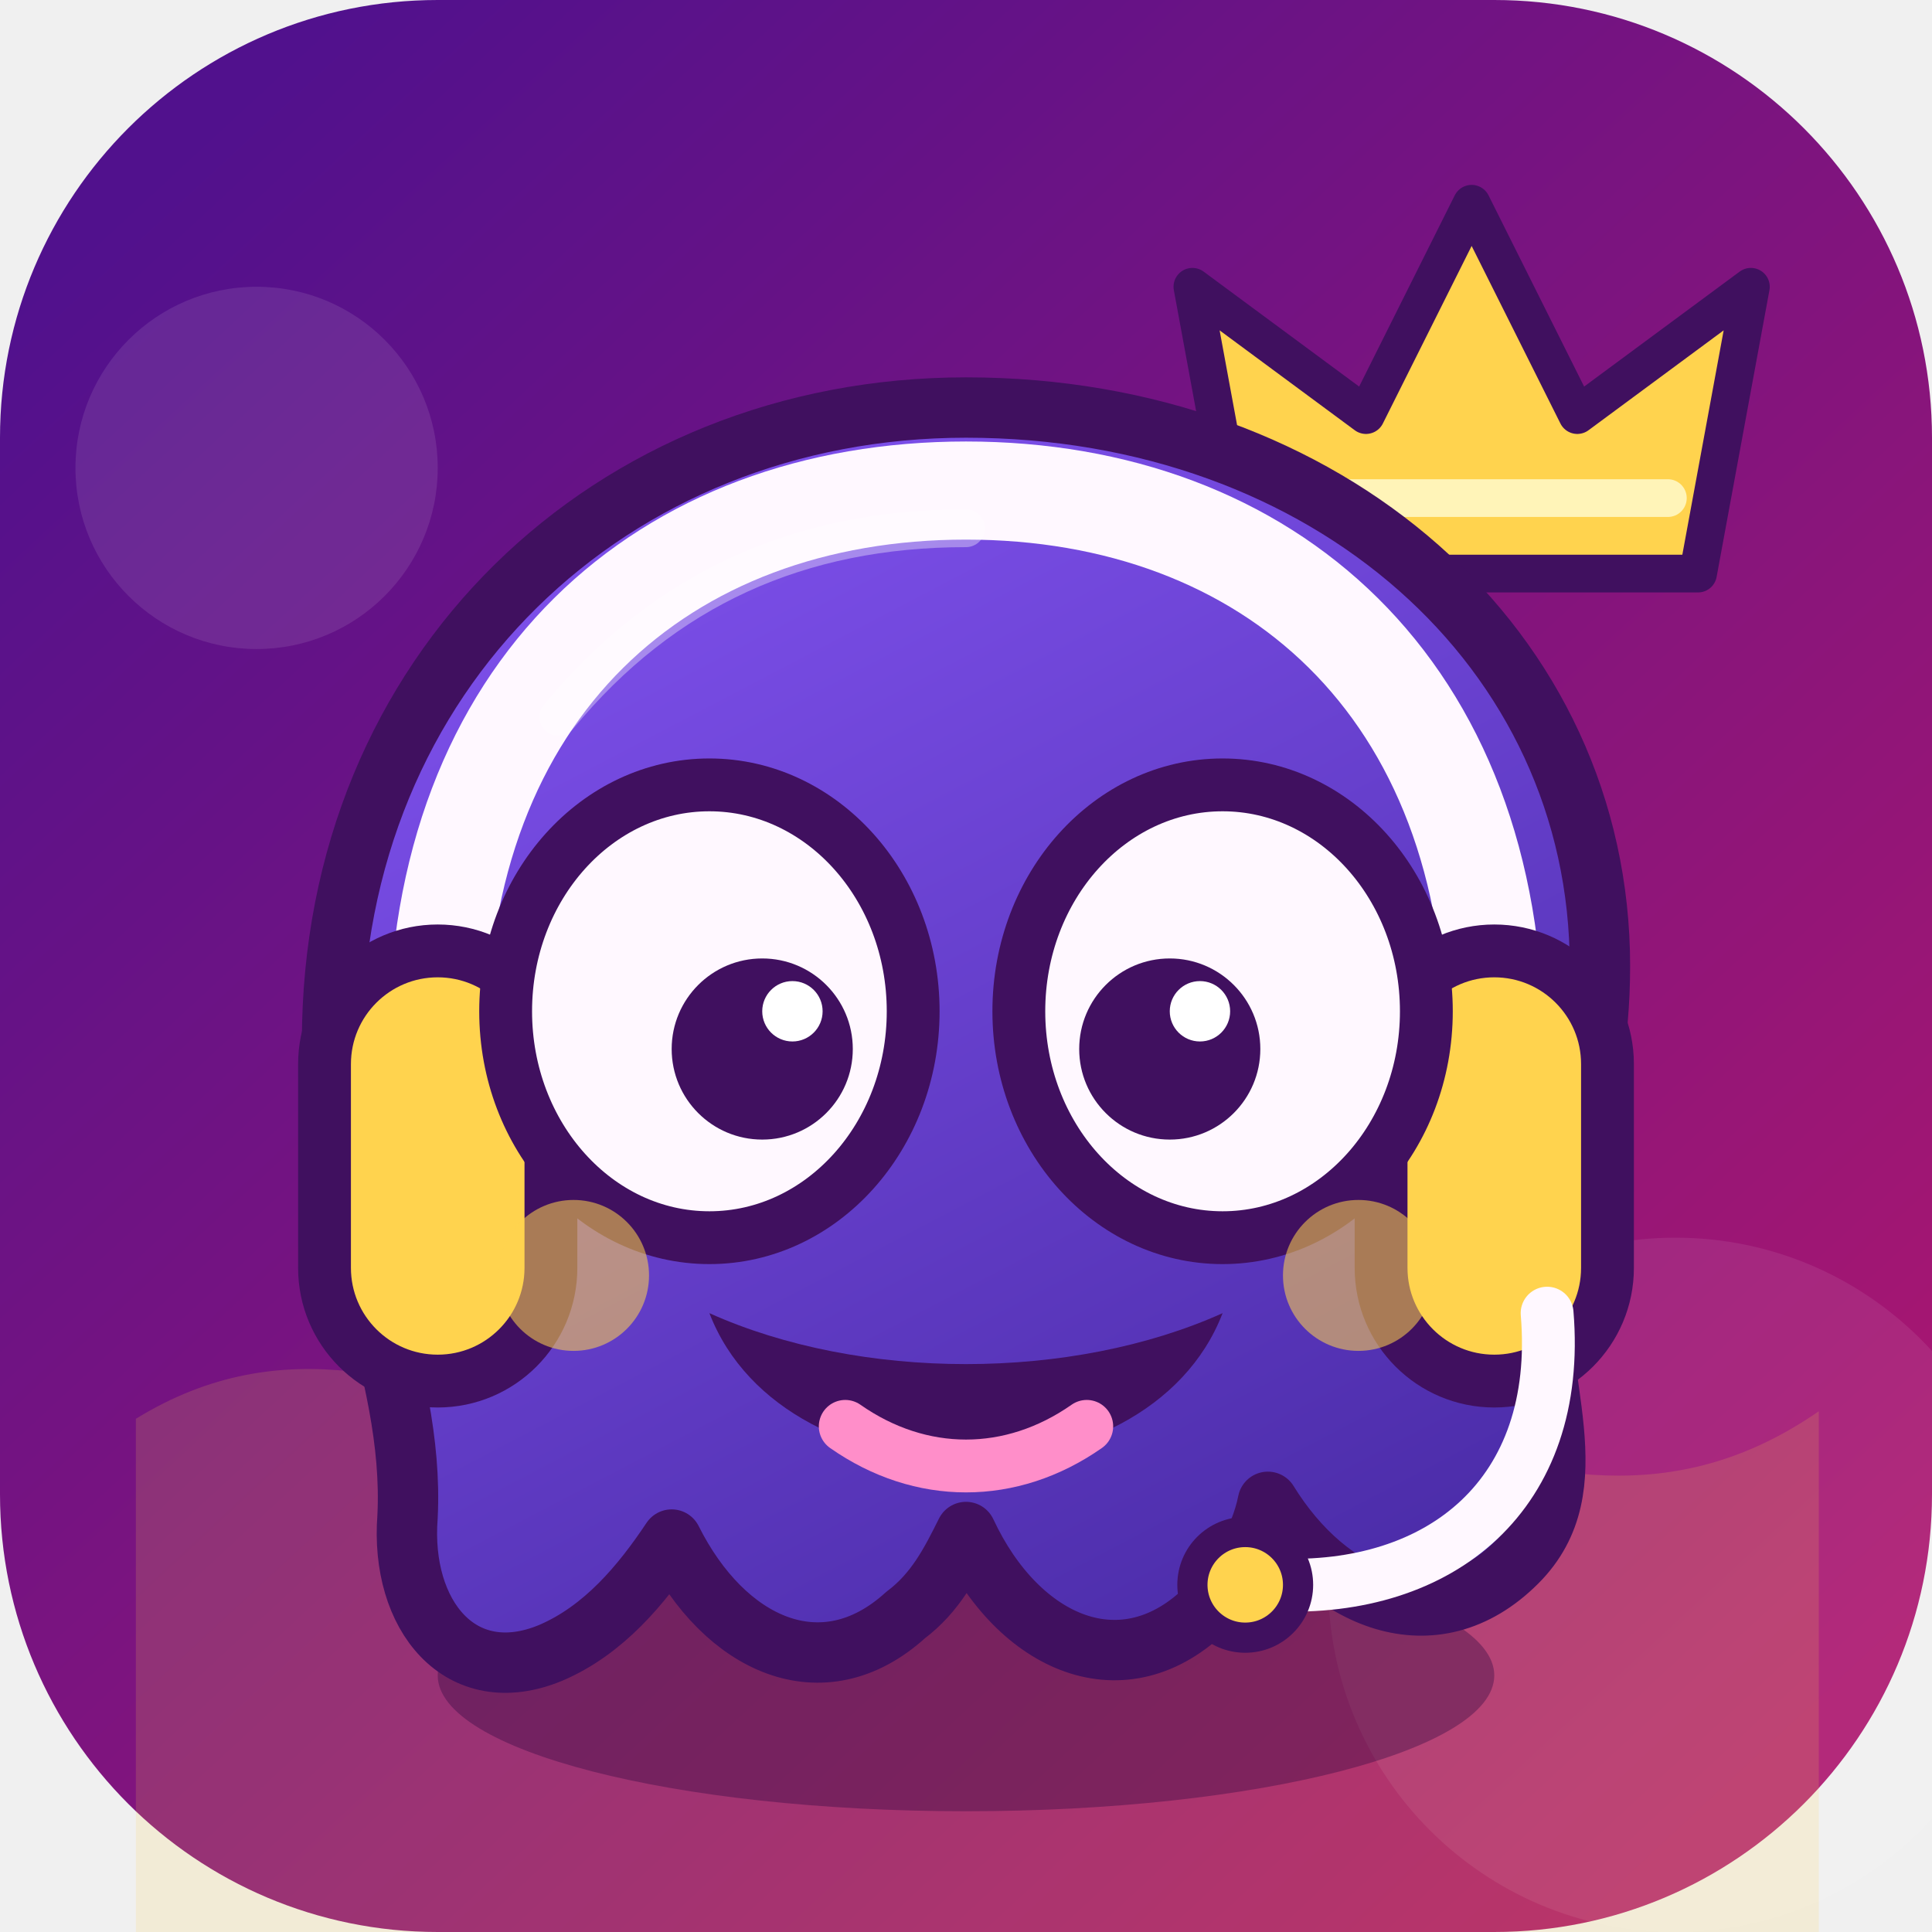
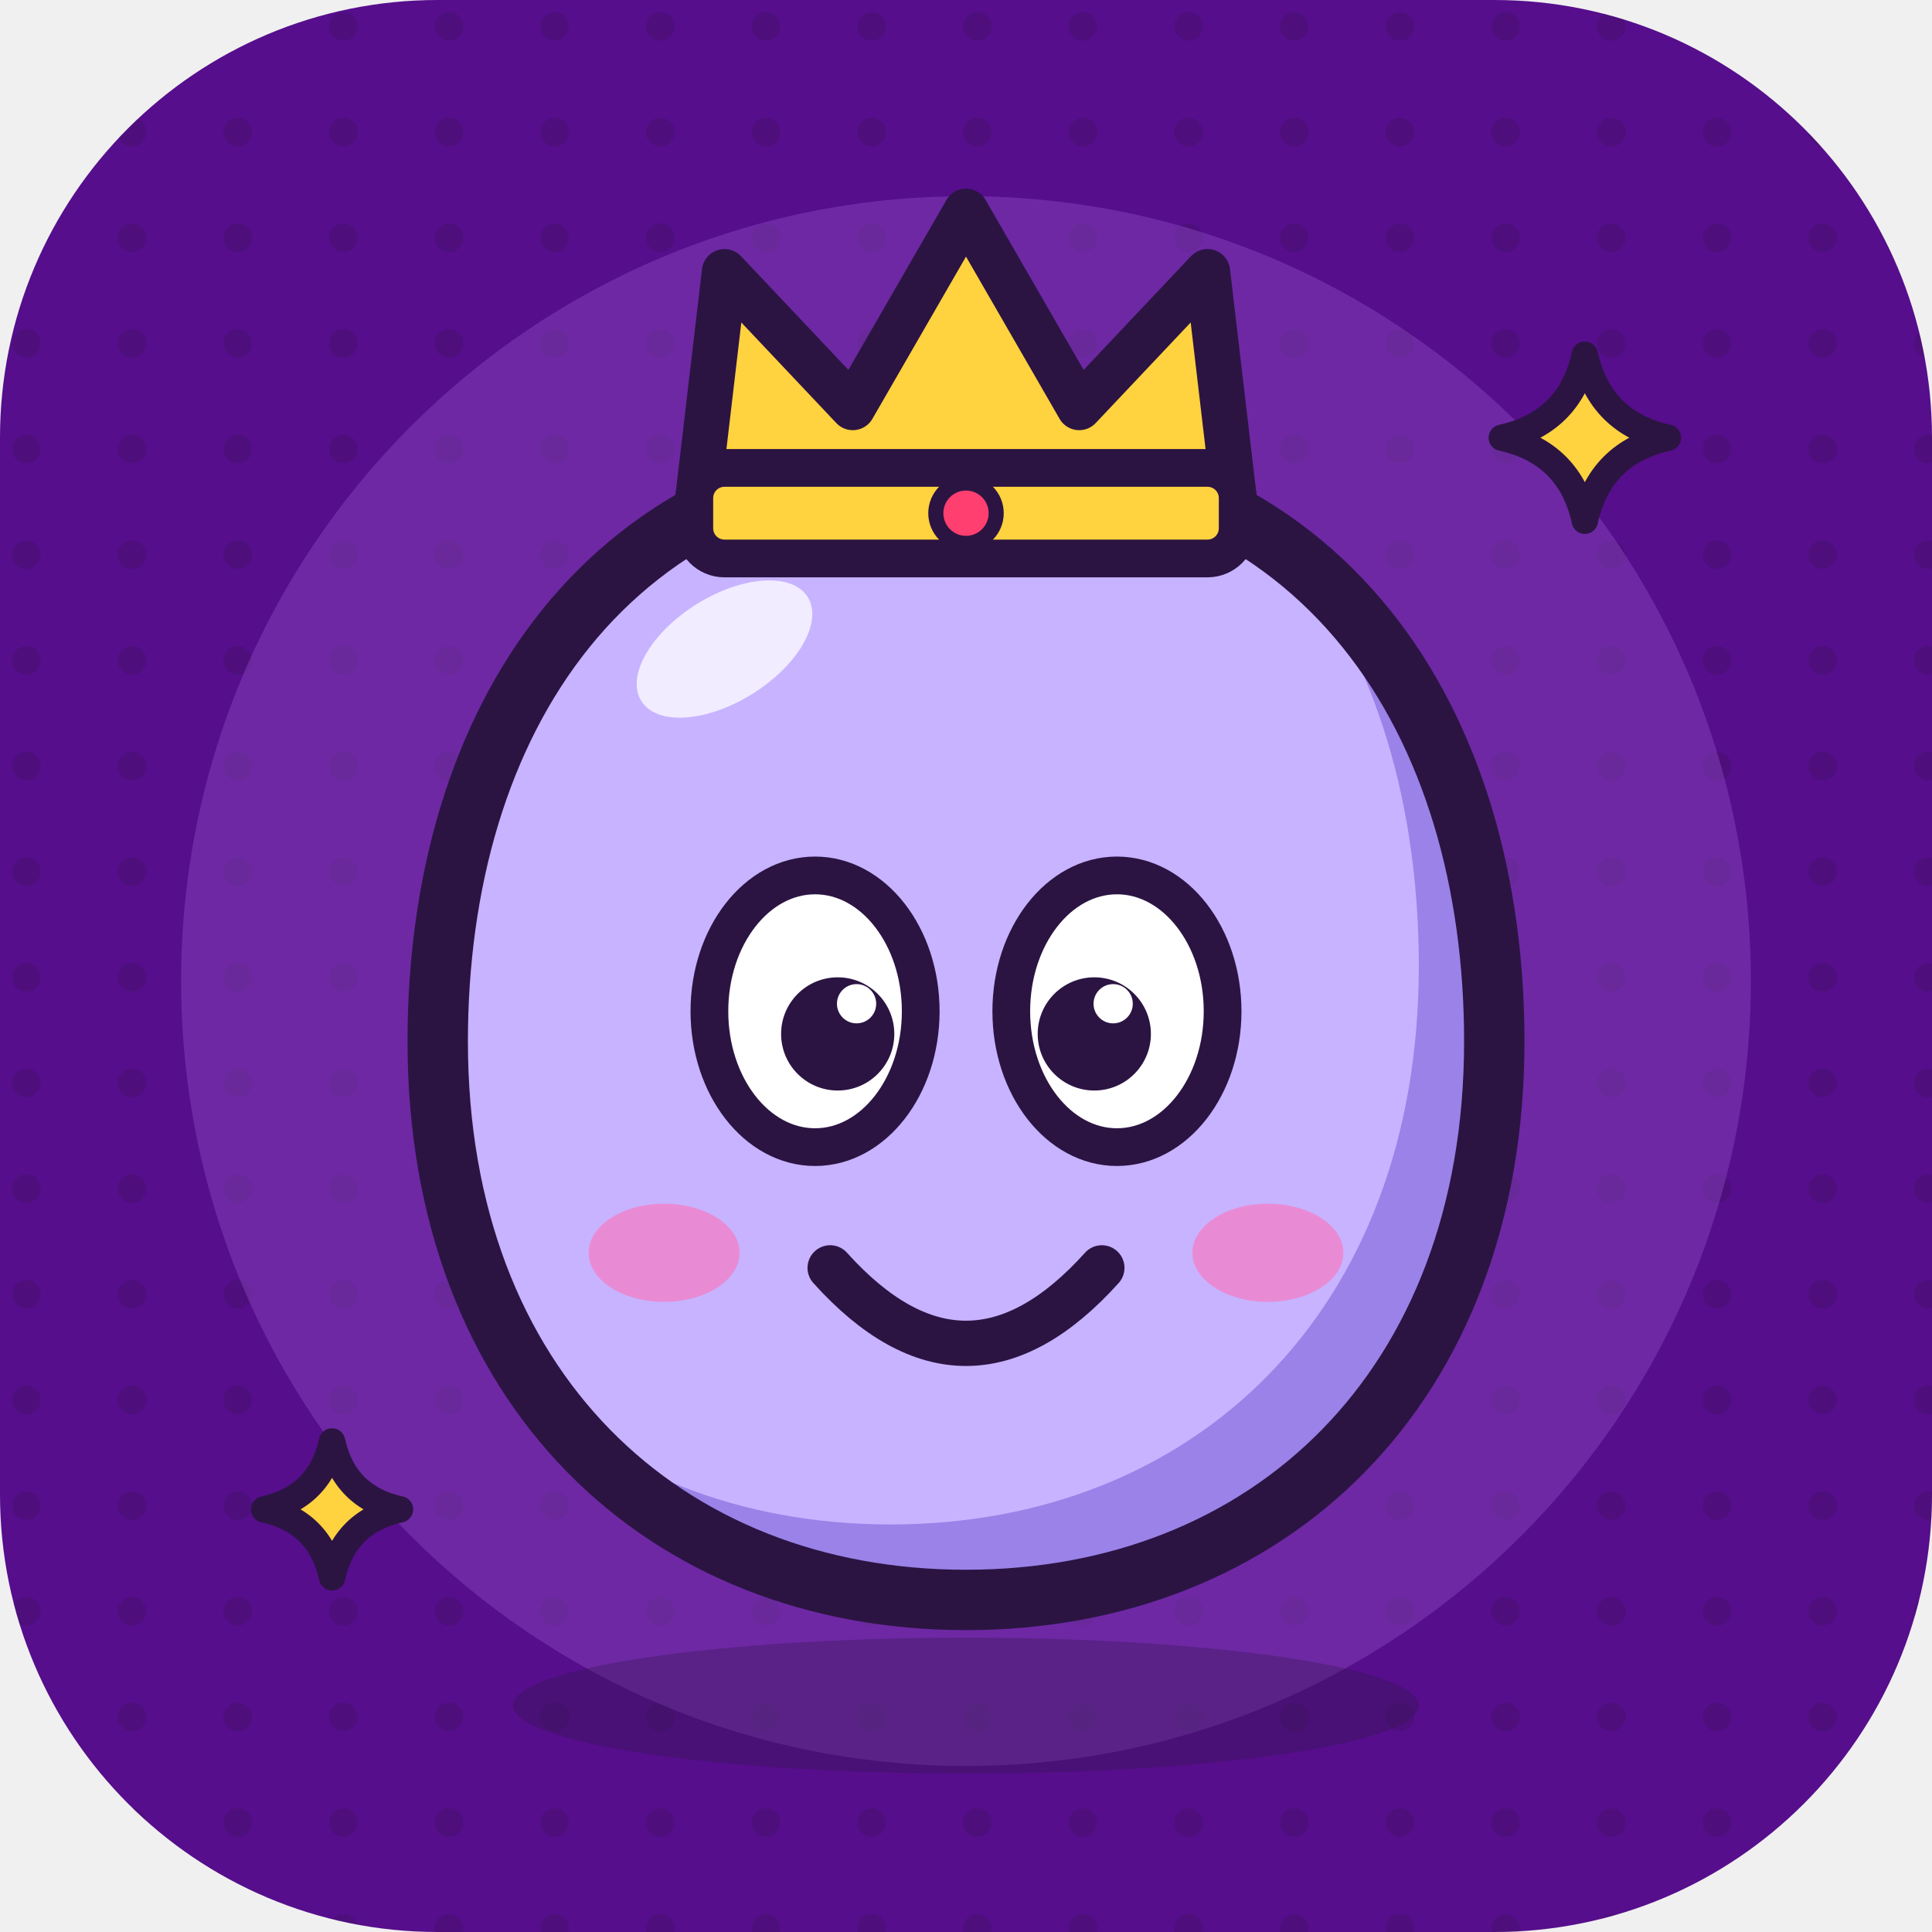
- <svg xmlns="http://www.w3.org/2000/svg" viewBox="0 0 256 256">
+ <svg xmlns="http://www.w3.org/2000/svg" viewBox="0 0 256 256" role="img" aria-label="Mimo royal">
  <defs>
-     <linearGradient id="bg" x1="24" y1="20" x2="230" y2="242" gradientUnits="userSpaceOnUse">
-       <stop stop-color="#51118d" />
-       <stop offset="1" stop-color="#ad176f" />
-     </linearGradient>
-     <linearGradient id="body" x1="91" y1="70" x2="169" y2="219" gradientUnits="userSpaceOnUse">
-       <stop stop-color="#7b4ee8" />
-       <stop offset="1" stop-color="#4b2ca8" />
-     </linearGradient>
+     <pattern id="dots" width="14" height="14" patternUnits="userSpaceOnUse">
+       <circle cx="3.5" cy="3.5" r="1.9" fill="#2b1442" opacity=".2" />
+     </pattern>
  </defs>
-   <rect width="256" height="256" rx="58" fill="url(#bg)" />
-   <circle cx="34" cy="62" r="24" fill="#fff" opacity=".1" />
-   <circle cx="222" cy="210" r="46" fill="#fff" opacity=".08" />
-   <path d="M18 188c39-24 73 27 112 3 39-25 72 23 111-4v69H18Z" fill="#ffd34e" opacity=".16" />
-   <path d="m165 76-7-38 23 17 14-28 14 28 23-17-7 38Z" fill="#ffd34e" stroke="#40105f" stroke-width="5" stroke-linejoin="round" />
-   <path d="M169 66h52" stroke="#fff4b8" stroke-width="5" stroke-linecap="round" />
-   <ellipse cx="128" cy="222" rx="70" ry="18" fill="#26043d" opacity=".35" />
-   <path d="M128 54c-47 0-84 35-84 84 0 25 11 43 10 63-1 13 7 23 19 18 7-3 12-9 16-15 7 14 20 20 31 10 4-3 6-7 8-11 7 15 21 21 32 10 4-4 7-9 8-14 8 13 22 19 33 8 10-10 2-24 3-39 1-10 8-20 8-40 0-42-36-74-84-74Z" fill="url(#body)" stroke="#40105f" stroke-width="8" stroke-linejoin="round" />
-   <path d="M58 138C58 91 88 65 128 65s70 26 70 73" fill="none" stroke="#fff8ff" stroke-width="13" stroke-linecap="round" />
-   <rect x="43" y="126" width="30" height="57" rx="15" fill="#ffd34e" stroke="#40105f" stroke-width="7" />
-   <rect x="183" y="126" width="30" height="57" rx="15" fill="#ffd34e" stroke="#40105f" stroke-width="7" />
-   <path d="M205 174c2 24-14 37-36 36" fill="none" stroke="#fff8ff" stroke-width="7" stroke-linecap="round" />
-   <circle cx="165" cy="210" r="7" fill="#ffd34e" stroke="#40105f" stroke-width="4" />
-   <ellipse cx="94" cy="134" rx="27" ry="30" fill="#fff8ff" stroke="#40105f" stroke-width="7" />
-   <ellipse cx="162" cy="134" rx="27" ry="30" fill="#fff8ff" stroke="#40105f" stroke-width="7" />
-   <circle cx="101" cy="139" r="12" fill="#40105f" />
-   <circle cx="155" cy="139" r="12" fill="#40105f" />
-   <circle cx="105" cy="134" r="4" fill="#fff" />
-   <circle cx="159" cy="134" r="4" fill="#fff" />
-   <circle cx="76" cy="169" r="10" fill="#ffd34e" opacity=".55" />
-   <circle cx="180" cy="169" r="10" fill="#ffd34e" opacity=".55" />
-   <path d="M94 174c10 26 58 26 68 0-20 9-48 9-68 0Z" fill="#40105f" />
-   <path d="M112 189c10 7 22 7 32 0" fill="none" stroke="#ff8ec9" stroke-width="7" stroke-linecap="round" />
-   <path d="M74 95c14-17 32-25 54-25" fill="none" stroke="#fff" stroke-width="5" stroke-linecap="round" opacity=".35" />
+   <rect width="256" height="256" rx="58" fill="#560e8c" />
+   <rect width="256" height="256" rx="58" fill="url(#dots)" />
+   <circle cx="128" cy="130" r="104" fill="#9a5ad0" opacity=".35" />
+   <path d="M210 47Q211.98 56.02 221 58Q211.98 59.98 210 69Q208.02 59.98 199 58Q208.02 56.02 210 47Z" fill="#ffd23f" stroke="#2b1442" stroke-width="3.5" stroke-linejoin="round" />
+   <path d="M44 191Q45.62 198.38 53 200Q45.62 201.62 44 209Q42.38 201.62 35 200Q42.38 198.38 44 191Z" fill="#ffd23f" stroke="#2b1442" stroke-width="3.5" stroke-linejoin="round" />
+   <ellipse cx="128" cy="226" rx="60" ry="9" fill="#2b1442" opacity=".3" />
+   <clipPath id="shape">
+     <path d="M128 60C176 60 198 96 198 138C198 184 168 212 128 212C88 212 58 184 58 138C58 96 80 60 128 60Z" />
+   </clipPath>
+   <path d="M128 60C176 60 198 96 198 138C198 184 168 212 128 212C88 212 58 184 58 138C58 96 80 60 128 60Z" fill="#9a82e8" />
+   <g clip-path="url(#shape)">
+     <path d="M128 60C176 60 198 96 198 138C198 184 168 212 128 212C88 212 58 184 58 138C58 96 80 60 128 60Z" fill="#c7b3ff" transform="translate(-10 -10)" />
+   </g>
+   <path d="M128 60C176 60 198 96 198 138C198 184 168 212 128 212C88 212 58 184 58 138C58 96 80 60 128 60Z" fill="none" stroke="#2b1442" stroke-width="8" stroke-linejoin="round" />
+   <ellipse cx="96" cy="86" rx="13" ry="7" fill="#fff" opacity=".75" transform="rotate(-32 96 86)" />
+   <ellipse cx="108" cy="134" rx="14" ry="18" fill="#fff" stroke="#2b1442" stroke-width="5" />
+   <ellipse cx="148" cy="134" rx="14" ry="18" fill="#fff" stroke="#2b1442" stroke-width="5" />
+   <circle cx="111" cy="137" r="7.5" fill="#2b1442" />
+   <circle cx="145" cy="137" r="7.5" fill="#2b1442" />
+   <circle cx="113.5" cy="133" r="2.6" fill="#fff" />
+   <circle cx="147.5" cy="133" r="2.6" fill="#fff" />
+   <ellipse cx="88" cy="166" rx="10" ry="6.5" fill="#ff6fb7" opacity=".6" />
+   <ellipse cx="168" cy="166" rx="10" ry="6.5" fill="#ff6fb7" opacity=".6" />
+   <path d="M110 168Q128 188 146 168" fill="none" stroke="#2b1442" stroke-width="6" stroke-linecap="round" />
+   <path d="M92 70L96 36L113 54L128 28L143 54L160 36L164 70Z" fill="#ffd23f" stroke="#2b1442" stroke-width="6" stroke-linejoin="round" />
+   <rect x="92" y="62" width="72" height="12" rx="4" fill="#ffd23f" stroke="#2b1442" stroke-width="5" />
+   <circle cx="128" cy="68" r="4" fill="#ff3f6f" stroke="#2b1442" stroke-width="2" />
</svg>
